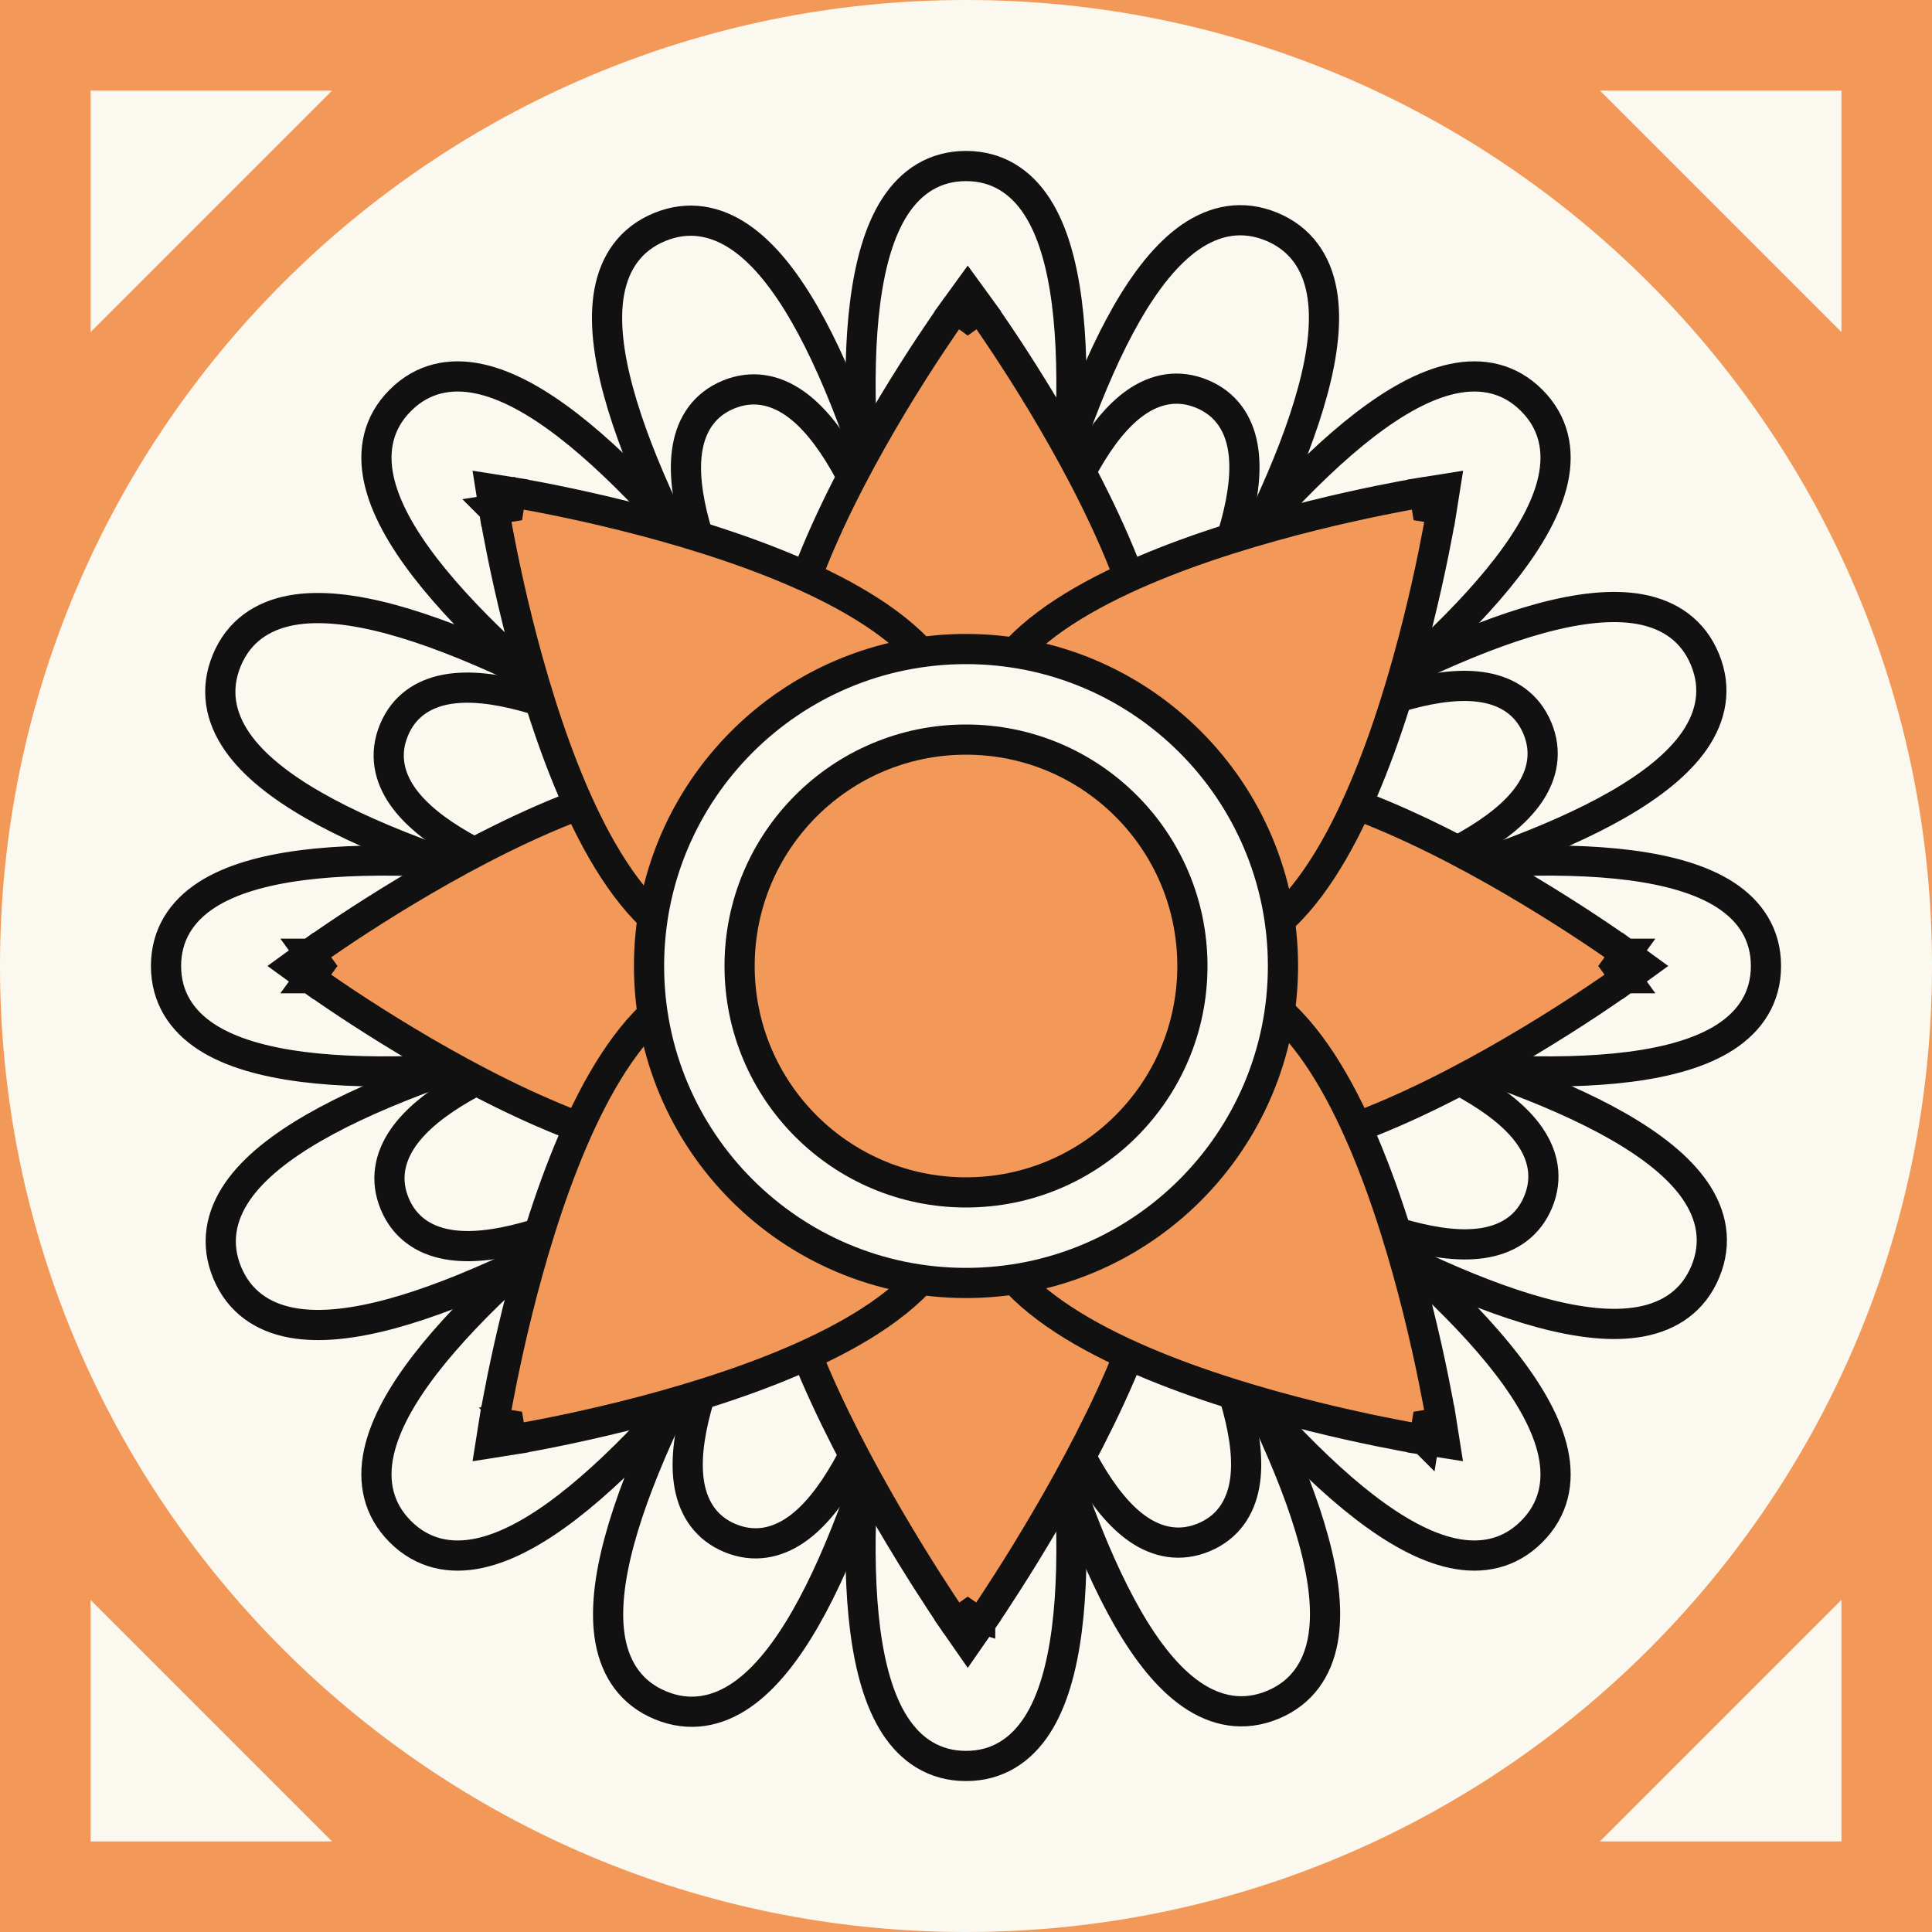
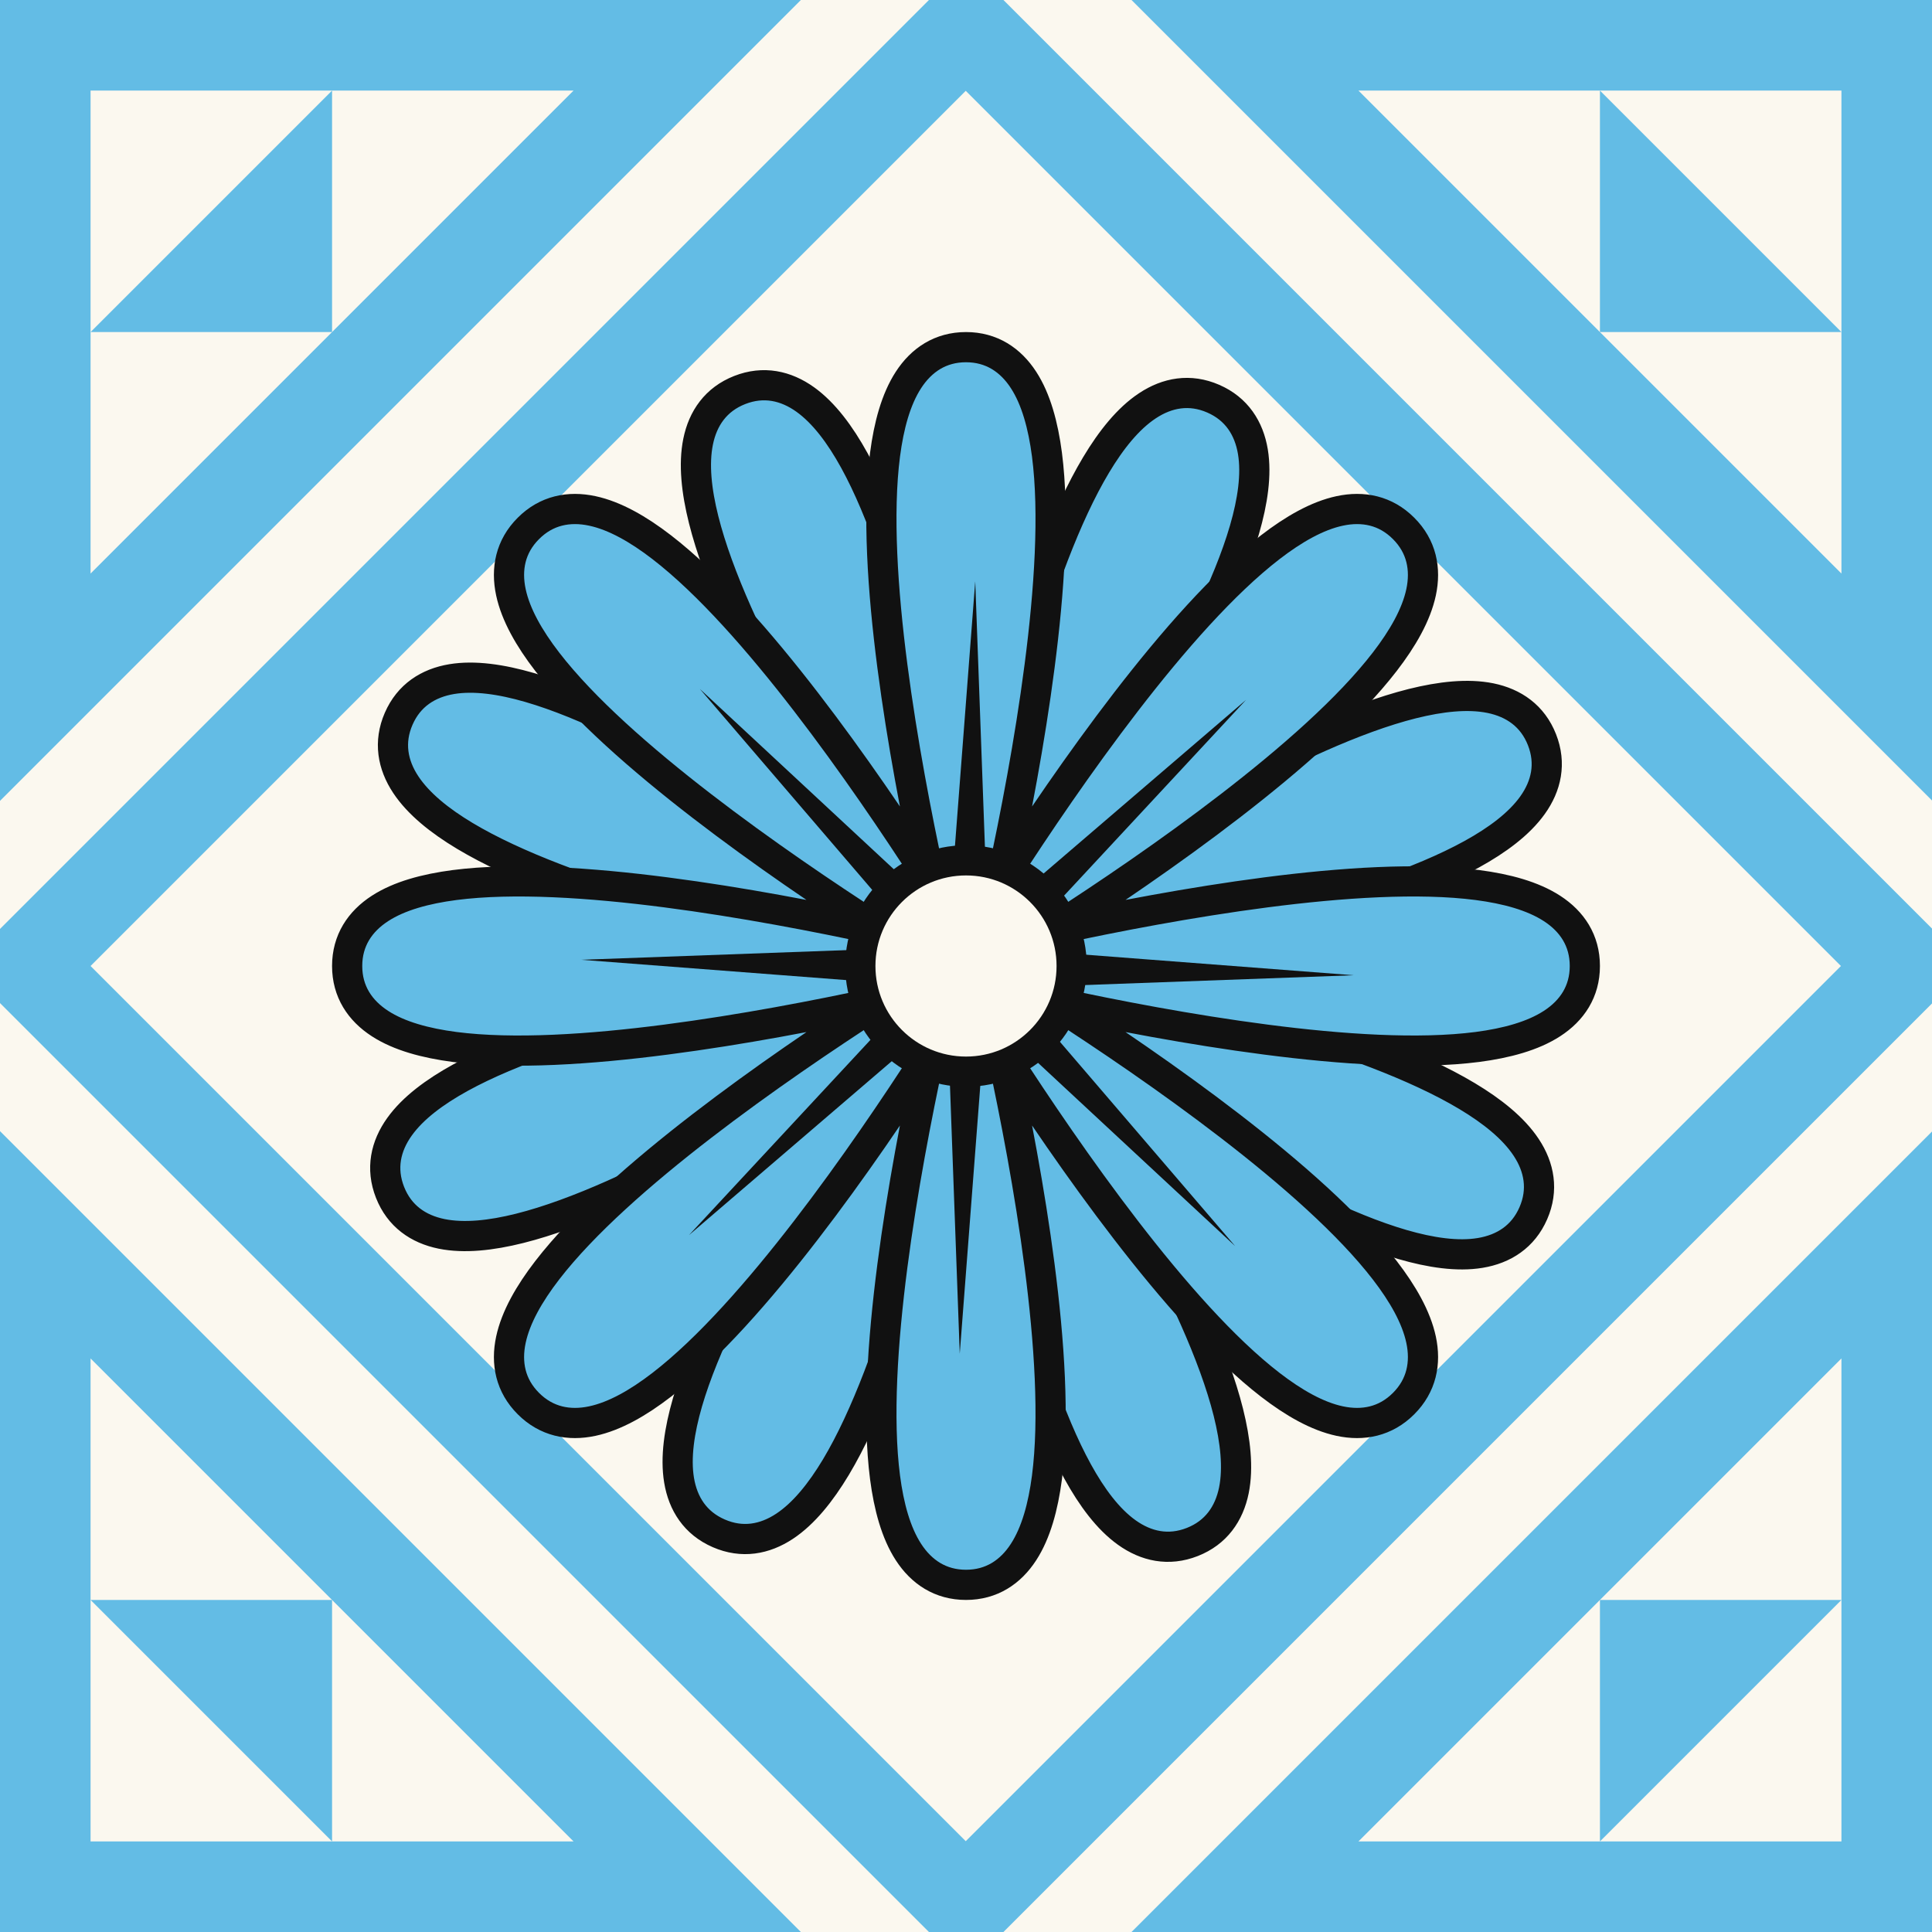
<svg xmlns="http://www.w3.org/2000/svg" width="64" height="64" viewBox="0 0 64 64" fill="none">
-   <g clip-path="url(#clip0_400_1703)">
-     <rect width="64" height="64" fill="#F2995A" />
-     <rect y="64" width="64" height="64" rx="32" transform="rotate(-90 0 64)" fill="#FBF8EF" />
-     <path d="M28.85 32.002C28.519 32.06 28.167 32.123 27.797 32.191C25.336 32.641 22.077 33.307 18.896 34.169C15.724 35.029 12.59 36.094 10.402 37.354C9.311 37.982 8.409 38.683 7.867 39.471C7.308 40.285 7.129 41.201 7.527 42.161C7.926 43.121 8.701 43.641 9.672 43.819C10.613 43.991 11.746 43.848 12.961 43.519C15.398 42.858 18.365 41.391 21.213 39.751C24.07 38.106 26.842 36.268 28.898 34.843C29.207 34.629 29.5 34.424 29.775 34.23C29.582 34.505 29.377 34.799 29.163 35.108C27.742 37.166 25.908 39.941 24.268 42.801C22.633 45.652 21.171 48.621 20.514 51.059C20.187 52.274 20.045 53.408 20.219 54.349C20.399 55.319 20.92 56.094 21.881 56.491C22.841 56.888 23.757 56.707 24.57 56.147C25.357 55.603 26.057 54.7 26.683 53.608C27.939 51.418 28.999 48.282 29.854 45.109C30.711 41.926 31.372 38.667 31.817 36.205C31.885 35.835 31.947 35.483 32.004 35.151C32.062 35.483 32.125 35.835 32.193 36.205C32.643 38.666 33.308 41.924 34.171 45.106C35.031 48.278 36.096 51.411 37.355 53.6C37.983 54.691 38.685 55.592 39.473 56.134C40.286 56.694 41.203 56.873 42.163 56.474C43.123 56.076 43.643 55.3 43.821 54.329C43.993 53.389 43.85 52.255 43.52 51.04C42.86 48.603 41.392 45.636 39.753 42.788C38.108 39.931 36.27 37.16 34.845 35.104C34.631 34.795 34.426 34.501 34.232 34.227C34.507 34.42 34.801 34.624 35.11 34.838C37.168 36.26 39.943 38.093 42.803 39.733C45.653 41.368 48.623 42.831 51.061 43.488C52.276 43.815 53.41 43.956 54.35 43.782C55.321 43.603 56.096 43.081 56.493 42.121C56.89 41.161 56.709 40.244 56.148 39.432C55.605 38.645 54.702 37.945 53.61 37.318C51.42 36.062 48.284 35.002 45.111 34.148C41.928 33.291 38.668 32.63 36.207 32.184C35.837 32.117 35.484 32.055 35.153 31.997C35.484 31.939 35.837 31.877 36.207 31.809C38.667 31.359 41.926 30.693 45.107 29.831C48.279 28.971 51.413 27.906 53.602 26.646C54.692 26.018 55.594 25.316 56.136 24.529C56.695 23.715 56.875 22.799 56.476 21.839C56.078 20.879 55.302 20.359 54.331 20.181C53.391 20.009 52.257 20.152 51.042 20.481C48.605 21.142 45.638 22.609 42.79 24.249C39.933 25.893 37.161 27.732 35.106 29.156C34.796 29.371 34.503 29.576 34.228 29.77C34.422 29.494 34.626 29.201 34.84 28.891C36.262 26.833 38.095 24.058 39.735 21.199C41.37 18.348 42.833 15.379 43.489 12.941C43.817 11.726 43.958 10.592 43.784 9.651C43.605 8.681 43.083 7.906 42.123 7.509C41.162 7.112 40.246 7.293 39.434 7.853C38.647 8.397 37.946 9.3 37.32 10.391C36.064 12.582 35.004 15.717 34.149 18.891C33.292 22.074 32.632 25.333 32.186 27.794C32.119 28.165 32.056 28.517 31.999 28.849C31.941 28.517 31.878 28.165 31.811 27.795C31.361 25.334 30.695 22.076 29.832 18.894C28.973 15.722 27.908 12.588 26.648 10.4C26.02 9.309 25.318 8.407 24.53 7.865C23.717 7.306 22.8 7.127 21.841 7.525C20.881 7.924 20.361 8.7 20.183 9.67C20.01 10.611 20.154 11.745 20.483 12.96C21.143 15.397 22.611 18.363 24.251 21.212C25.895 24.068 27.733 26.84 29.158 28.896C29.372 29.205 29.578 29.498 29.771 29.773C29.496 29.58 29.203 29.375 28.893 29.162C26.835 27.74 24.06 25.907 21.201 24.267C18.35 22.632 15.381 21.169 12.943 20.512C11.727 20.185 10.593 20.044 9.653 20.217C8.682 20.397 7.907 20.918 7.511 21.879C7.114 22.839 7.294 23.756 7.855 24.568C8.398 25.355 9.301 26.055 10.393 26.681C12.584 27.938 15.719 28.998 18.892 29.852C22.075 30.709 25.335 31.37 27.796 31.816C28.166 31.883 28.519 31.945 28.85 32.002Z" fill="#FBF8EF" stroke="#111111" />
-     <path d="M29.088 33.206C28.804 33.386 28.503 33.579 28.187 33.783C26.084 35.138 23.327 36.998 20.716 39.01C18.113 41.016 15.624 43.197 14.082 45.197C13.314 46.194 12.749 47.188 12.549 48.123C12.342 49.088 12.527 50.004 13.262 50.738C13.996 51.473 14.912 51.658 15.877 51.451C16.812 51.251 17.806 50.686 18.802 49.918C20.803 48.376 22.984 45.887 24.99 43.284C27.002 40.673 28.862 37.916 30.217 35.813C30.421 35.497 30.614 35.196 30.794 34.911C30.721 35.24 30.643 35.589 30.564 35.957C30.036 38.402 29.402 41.667 28.978 44.936C28.556 48.195 28.338 51.498 28.662 54.002C28.824 55.25 29.127 56.352 29.646 57.155C30.183 57.983 30.961 58.5 32 58.5C33.039 58.5 33.817 57.983 34.354 57.155C34.874 56.352 35.176 55.25 35.338 54.002C35.662 51.498 35.444 48.195 35.022 44.936C34.598 41.667 33.964 38.402 33.436 35.957C33.357 35.589 33.28 35.24 33.206 34.911C33.386 35.196 33.579 35.497 33.783 35.813C35.138 37.916 36.998 40.673 39.01 43.284C41.016 45.887 43.197 48.376 45.197 49.918C46.194 50.686 47.188 51.251 48.123 51.451C49.088 51.658 50.004 51.473 50.738 50.738C51.473 50.004 51.658 49.088 51.451 48.123C51.251 47.188 50.686 46.194 49.918 45.197C48.376 43.197 45.887 41.016 43.284 39.01C40.673 36.998 37.916 35.138 35.813 33.783C35.497 33.579 35.196 33.386 34.911 33.206C35.24 33.279 35.589 33.357 35.957 33.436C38.402 33.964 41.667 34.598 44.936 35.022C48.195 35.444 51.498 35.662 54.002 35.338C55.25 35.176 56.352 34.873 57.155 34.354C57.983 33.817 58.5 33.039 58.5 32C58.5 30.961 57.983 30.183 57.155 29.646C56.352 29.127 55.25 28.824 54.002 28.662C51.498 28.338 48.195 28.556 44.936 28.978C41.667 29.402 38.402 30.036 35.957 30.564C35.589 30.643 35.24 30.721 34.911 30.794C35.196 30.614 35.497 30.421 35.813 30.217C37.916 28.862 40.673 27.002 43.284 24.99C45.887 22.984 48.376 20.802 49.918 18.802C50.686 17.805 51.251 16.812 51.451 15.877C51.658 14.912 51.473 13.996 50.738 13.262C50.004 12.527 49.088 12.342 48.123 12.549C47.188 12.749 46.194 13.314 45.197 14.082C43.197 15.624 41.016 18.113 39.01 20.716C36.998 23.327 35.138 26.084 33.783 28.187C33.579 28.503 33.386 28.804 33.206 29.088C33.28 28.76 33.357 28.411 33.436 28.043C33.964 25.598 34.598 22.333 35.022 19.064C35.444 15.805 35.662 12.502 35.338 9.998C35.176 8.75 34.874 7.648 34.354 6.845C33.817 6.017 33.039 5.5 32 5.5C30.961 5.5 30.183 6.017 29.646 6.845C29.127 7.648 28.824 8.75 28.662 9.998C28.338 12.502 28.556 15.805 28.978 19.064C29.402 22.333 30.036 25.598 30.564 28.043C30.643 28.411 30.721 28.76 30.794 29.088C30.614 28.804 30.421 28.503 30.217 28.187C28.862 26.084 27.002 23.327 24.99 20.716C22.984 18.113 20.803 15.624 18.802 14.082C17.806 13.314 16.812 12.749 15.877 12.549C14.912 12.342 13.996 12.527 13.262 13.262C12.527 13.996 12.342 14.912 12.549 15.877C12.749 16.812 13.314 17.805 14.082 18.802C15.624 20.802 18.113 22.984 20.716 24.99C23.327 27.002 26.084 28.862 28.187 30.217C28.503 30.421 28.804 30.614 29.088 30.794C28.76 30.721 28.411 30.643 28.043 30.564C25.598 30.036 22.333 29.402 19.064 28.978C15.805 28.556 12.502 28.338 9.998 28.662C8.75 28.824 7.648 29.127 6.845 29.646C6.017 30.183 5.5 30.961 5.5 32C5.5 33.039 6.017 33.817 6.845 34.354C7.648 34.873 8.75 35.176 9.998 35.338C12.502 35.662 15.805 35.444 19.064 35.022C22.333 34.598 25.598 33.964 28.043 33.436C28.411 33.357 28.76 33.279 29.088 33.206Z" fill="#FBF8EF" stroke="#111111" />
-     <path d="M29.718 29.68C29.751 29.728 29.784 29.775 29.816 29.822C29.769 29.79 29.722 29.757 29.674 29.724C28.088 28.631 25.95 27.221 23.745 25.959C21.549 24.703 19.253 23.573 17.363 23.066C16.421 22.813 15.529 22.7 14.781 22.839C14.003 22.984 13.37 23.407 13.049 24.188C12.726 24.97 12.877 25.715 13.327 26.366C13.76 26.992 14.472 27.541 15.319 28.025C17.018 28.997 19.443 29.813 21.886 30.469C24.34 31.127 26.851 31.634 28.746 31.975C28.803 31.985 28.86 31.996 28.916 32.006C28.86 32.016 28.803 32.026 28.746 32.037C26.852 32.385 24.343 32.9 21.892 33.567C19.45 34.231 17.029 35.056 15.333 36.034C14.488 36.521 13.778 37.072 13.347 37.7C12.899 38.352 12.751 39.098 13.076 39.878C13.401 40.658 14.035 41.079 14.813 41.221C15.562 41.358 16.453 41.242 17.394 40.986C19.283 40.472 21.575 39.334 23.766 38.07C25.966 36.801 28.1 35.383 29.682 34.285C29.73 34.251 29.777 34.218 29.824 34.186C29.791 34.233 29.759 34.28 29.726 34.328C28.633 35.913 27.222 38.052 25.961 40.257C24.704 42.453 23.575 44.748 23.067 46.639C22.815 47.581 22.702 48.473 22.841 49.221C22.986 49.999 23.409 50.632 24.19 50.953C24.971 51.275 25.717 51.125 26.368 50.675C26.994 50.242 27.542 49.529 28.026 48.683C28.999 46.984 29.815 44.559 30.471 42.116C31.129 39.662 31.635 37.151 31.977 35.256C31.987 35.199 31.997 35.142 32.007 35.086C32.017 35.142 32.028 35.198 32.038 35.256C32.386 37.15 32.902 39.659 33.569 42.11C34.233 44.551 35.057 46.973 36.036 48.669C36.523 49.514 37.074 50.224 37.701 50.655C38.354 51.103 39.1 51.251 39.88 50.926C40.66 50.601 41.081 49.967 41.223 49.189C41.359 48.44 41.243 47.549 40.988 46.608C40.474 44.719 39.336 42.427 38.072 40.236C36.803 38.035 35.385 35.901 34.286 34.32C34.253 34.272 34.22 34.225 34.188 34.178C34.234 34.211 34.282 34.243 34.33 34.276C35.915 35.369 38.054 36.78 40.258 38.041C42.455 39.298 44.75 40.427 46.641 40.934C47.583 41.187 48.475 41.3 49.223 41.161C50.001 41.016 50.633 40.593 50.955 39.812C51.277 39.031 51.127 38.285 50.676 37.634C50.244 37.008 49.531 36.46 48.685 35.975C46.986 35.003 44.561 34.187 42.117 33.531C39.664 32.873 37.153 32.367 35.257 32.025C35.2 32.015 35.144 32.005 35.087 31.995C35.144 31.985 35.2 31.974 35.257 31.964C37.151 31.615 39.661 31.1 42.112 30.433C44.553 29.769 46.975 28.945 48.671 27.966C49.515 27.479 50.226 26.928 50.657 26.301C51.104 25.648 51.252 24.902 50.928 24.122C50.603 23.342 49.969 22.921 49.191 22.779C48.442 22.642 47.55 22.758 46.609 23.014C44.72 23.528 42.429 24.666 40.237 25.93C38.037 27.199 35.903 28.617 34.322 29.716C34.274 29.749 34.227 29.782 34.18 29.814C34.212 29.768 34.245 29.72 34.278 29.672C35.371 28.087 36.781 25.948 38.043 23.743C39.3 21.547 40.429 19.252 40.936 17.361C41.189 16.419 41.302 15.527 41.163 14.779C41.018 14.001 40.595 13.369 39.813 13.047C39.032 12.725 38.286 12.875 37.636 13.325C37.01 13.758 36.461 14.471 35.977 15.317C35.005 17.016 34.189 19.441 33.533 21.885C32.875 24.338 32.368 26.849 32.027 28.745C32.017 28.802 32.006 28.858 31.996 28.915C31.986 28.858 31.976 28.802 31.965 28.745C31.617 26.851 31.102 24.341 30.435 21.89C29.771 19.449 28.946 17.027 27.968 15.331C27.481 14.486 26.93 13.776 26.302 13.345C25.65 12.898 24.904 12.75 24.123 13.074C23.343 13.399 22.922 14.033 22.781 14.812C22.644 15.56 22.76 16.451 23.016 17.392C23.53 19.282 24.667 21.573 25.932 23.765C27.201 25.965 28.619 28.099 29.718 29.68Z" fill="#FBF8EF" stroke="#111111" />
-     <path d="M53.562 31.999L53.856 32.404L54.413 31.999L53.856 31.594L53.562 31.999ZM53.562 31.999C53.856 32.404 53.856 32.404 53.856 32.404L53.855 32.404L53.853 32.406L53.846 32.411L53.816 32.433C53.79 32.451 53.752 32.478 53.702 32.514C53.603 32.584 53.458 32.685 53.272 32.812C52.902 33.067 52.37 33.423 51.723 33.832C50.431 34.65 48.673 35.686 46.821 36.548C44.979 37.405 43 38.111 41.276 38.23C39.538 38.351 37.94 37.872 37.115 36.223C36.39 34.773 36.015 33.395 36.015 31.999C36.015 30.603 36.39 29.225 37.115 27.775C37.94 26.126 39.538 25.647 41.276 25.767C43 25.887 44.979 26.593 46.821 27.45C48.673 28.311 50.431 29.348 51.723 30.166C52.37 30.575 52.902 30.931 53.272 31.185C53.458 31.312 53.603 31.414 53.702 31.484C53.752 31.519 53.79 31.547 53.816 31.565L53.846 31.587L53.853 31.592L53.855 31.594L53.856 31.594C53.856 31.594 53.856 31.594 53.562 31.999Z" fill="#F2995A" stroke="#111111" />
-     <path d="M10.562 31.999L10.268 31.594L9.711 31.999L10.268 32.404L10.562 31.999ZM10.562 31.999C10.268 32.404 10.268 32.404 10.268 32.404L10.269 32.404L10.271 32.406L10.278 32.411L10.308 32.433C10.334 32.451 10.372 32.478 10.422 32.514C10.521 32.584 10.666 32.685 10.852 32.812C11.222 33.067 11.754 33.423 12.401 33.832C13.693 34.65 15.451 35.686 17.303 36.548C19.145 37.405 21.124 38.111 22.848 38.23C24.586 38.351 26.184 37.872 27.009 36.222C27.734 34.773 28.109 33.395 28.109 31.999C28.109 30.603 27.734 29.225 27.009 27.775C26.184 26.126 24.586 25.647 22.848 25.767C21.124 25.887 19.145 26.593 17.303 27.45C15.451 28.312 13.693 29.348 12.401 30.166C11.754 30.575 11.222 30.931 10.852 31.186C10.666 31.313 10.521 31.414 10.422 31.484C10.372 31.52 10.334 31.547 10.308 31.565L10.278 31.587L10.271 31.592L10.269 31.594L10.268 31.594C10.268 31.594 10.268 31.594 10.562 31.999Z" fill="#F2995A" stroke="#111111" />
-     <path d="M32.058 10.499L32.463 10.205L32.058 9.648L31.654 10.205L32.058 10.499ZM32.058 10.499C32.463 10.205 32.463 10.205 32.463 10.206L32.463 10.206L32.465 10.208L32.471 10.216L32.492 10.246C32.51 10.272 32.538 10.31 32.573 10.359C32.643 10.459 32.745 10.604 32.872 10.789C33.126 11.16 33.482 11.692 33.891 12.339C34.709 13.63 35.745 15.388 36.607 17.24C37.464 19.082 38.17 21.062 38.29 22.786C38.41 24.523 37.931 26.121 36.282 26.946C34.832 27.671 33.454 28.047 32.058 28.047C30.662 28.047 29.284 27.671 27.834 26.946C26.185 26.121 25.706 24.523 25.826 22.786C25.946 21.062 26.652 19.082 27.509 17.24C28.371 15.388 29.407 13.63 30.225 12.339C30.634 11.692 30.991 11.16 31.245 10.789C31.372 10.604 31.473 10.459 31.544 10.359C31.579 10.31 31.606 10.272 31.624 10.246L31.646 10.216L31.651 10.208L31.653 10.206L31.653 10.206C31.653 10.205 31.654 10.205 32.058 10.499Z" fill="#F2995A" stroke="#111111" />
-     <path d="M32.058 53.499L31.647 53.784L32.058 54.375L32.468 53.784L32.058 53.499ZM32.058 53.499C32.468 53.784 32.468 53.784 32.469 53.784L32.469 53.783L32.471 53.781L32.476 53.773L32.499 53.74C32.518 53.712 32.546 53.671 32.583 53.617C32.656 53.509 32.763 53.35 32.896 53.149C33.161 52.746 33.534 52.17 33.962 51.474C34.816 50.083 35.895 48.207 36.786 46.277C37.67 44.36 38.394 42.336 38.491 40.667C38.54 39.829 38.433 39.032 38.064 38.376C37.684 37.703 37.057 37.233 36.181 37.014C35.354 36.807 34.687 36.809 34.039 36.858C33.836 36.874 33.642 36.893 33.448 36.913C33.014 36.956 32.583 36.999 32.06 36.999C31.537 36.999 31.106 36.956 30.672 36.913C30.478 36.893 30.284 36.874 30.081 36.858C29.433 36.809 28.766 36.807 27.939 37.014C27.063 37.233 26.436 37.703 26.056 38.376C25.686 39.032 25.58 39.829 25.628 40.667C25.724 42.336 26.448 44.36 27.332 46.277C28.222 48.207 29.301 50.083 30.155 51.474C30.582 52.17 30.954 52.746 31.22 53.149C31.353 53.35 31.459 53.508 31.532 53.617C31.569 53.671 31.598 53.712 31.617 53.74L31.639 53.773L31.645 53.781L31.646 53.783L31.647 53.784C31.647 53.784 31.647 53.784 32.058 53.499Z" fill="#F2995A" stroke="#111111" />
-     <path d="M47.264 16.796L47.758 16.875L47.866 16.195L47.186 16.303L47.264 16.796ZM47.264 16.796C47.758 16.875 47.758 16.875 47.758 16.875L47.758 16.876L47.758 16.878L47.756 16.888L47.75 16.924C47.745 16.956 47.737 17.002 47.727 17.061C47.707 17.181 47.676 17.356 47.635 17.577C47.552 18.019 47.428 18.647 47.26 19.393C46.925 20.885 46.415 22.861 45.715 24.78C45.018 26.688 44.118 28.587 42.983 29.891C41.84 31.204 40.371 31.996 38.621 31.413C37.084 30.9 35.844 30.192 34.857 29.204C33.87 28.218 33.161 26.977 32.648 25.44C32.065 23.69 32.857 22.221 34.17 21.078C35.474 19.944 37.373 19.043 39.281 18.346C41.2 17.646 43.176 17.136 44.667 16.801C45.414 16.633 46.042 16.509 46.484 16.426C46.705 16.385 46.88 16.354 46.999 16.334C47.059 16.323 47.105 16.316 47.137 16.311L47.173 16.305L47.182 16.303L47.185 16.303L47.186 16.303C47.186 16.303 47.186 16.303 47.264 16.796Z" fill="#F2995A" stroke="#111111" />
-     <path d="M16.858 47.202L16.364 47.124L16.256 47.804L16.937 47.696L16.858 47.202ZM16.858 47.202C16.937 47.696 16.937 47.696 16.937 47.696L16.938 47.696L16.94 47.696L16.95 47.694L16.986 47.688C17.017 47.683 17.064 47.675 17.123 47.665C17.243 47.644 17.418 47.614 17.639 47.572C18.081 47.49 18.709 47.366 19.455 47.198C20.947 46.863 22.923 46.352 24.842 45.652C26.75 44.956 28.649 44.055 29.953 42.921C31.267 41.777 32.058 40.309 31.475 38.559C30.962 37.021 30.254 35.781 29.267 34.794C28.28 33.807 27.04 33.098 25.502 32.586C23.752 32.002 22.284 32.794 21.14 34.108C20.006 35.411 19.105 37.31 18.408 39.219C17.708 41.138 17.198 43.113 16.863 44.605C16.695 45.352 16.571 45.98 16.488 46.422C16.447 46.643 16.416 46.817 16.396 46.937C16.385 46.997 16.378 47.043 16.372 47.075L16.366 47.111L16.365 47.12L16.365 47.123L16.364 47.123C16.364 47.124 16.364 47.124 16.858 47.202Z" fill="#F2995A" stroke="#111111" />
-     <path d="M16.857 16.796L16.936 16.302L16.255 16.194L16.363 16.875L16.857 16.796ZM16.857 16.796C16.936 16.302 16.936 16.302 16.936 16.302L16.937 16.302L16.939 16.303L16.949 16.304L16.985 16.31C17.016 16.315 17.062 16.323 17.122 16.333C17.242 16.354 17.417 16.385 17.638 16.426C18.08 16.508 18.708 16.633 19.455 16.8C20.947 17.135 22.923 17.646 24.842 18.346C26.75 19.042 28.65 19.943 29.953 21.077C31.267 22.221 32.059 23.689 31.476 25.439C30.963 26.977 30.255 28.217 29.268 29.204C28.281 30.191 27.041 30.9 25.503 31.412C23.753 31.996 22.284 31.204 21.141 29.89C20.006 28.587 19.105 26.688 18.408 24.779C17.708 22.861 17.197 20.885 16.862 19.393C16.694 18.646 16.57 18.018 16.487 17.576C16.446 17.355 16.415 17.181 16.395 17.061C16.384 17.001 16.377 16.955 16.371 16.924L16.366 16.888L16.364 16.878L16.364 16.876L16.363 16.875C16.363 16.875 16.363 16.875 16.857 16.796Z" fill="#F2995A" stroke="#111111" />
-     <path d="M47.261 47.202L47.182 47.696L47.862 47.803L47.754 47.123L47.261 47.202ZM47.261 47.202C47.754 47.123 47.754 47.123 47.754 47.123L47.754 47.122L47.754 47.12L47.752 47.11L47.746 47.074C47.741 47.043 47.733 46.996 47.723 46.937C47.703 46.817 47.672 46.642 47.631 46.421C47.548 45.98 47.424 45.352 47.256 44.605C46.921 43.113 46.411 41.137 45.711 39.218C45.014 37.31 44.114 35.411 42.979 34.107C41.836 32.793 40.367 32.002 38.617 32.585C37.08 33.098 35.84 33.806 34.853 34.793C33.866 35.78 33.157 37.02 32.644 38.558C32.061 40.308 32.853 41.776 34.166 42.92C35.47 44.054 37.369 44.955 39.277 45.652C41.196 46.352 43.172 46.862 44.663 47.197C45.41 47.365 46.038 47.489 46.48 47.572C46.701 47.613 46.876 47.644 46.995 47.664C47.055 47.675 47.102 47.682 47.133 47.688L47.169 47.694L47.178 47.695L47.181 47.695L47.182 47.696C47.182 47.696 47.182 47.696 47.261 47.202Z" fill="#F2995A" stroke="#111111" />
-     <rect x="21.5" y="21.5" width="21" height="21" rx="10.5" fill="#FBF8EF" stroke="#111111" />
-     <rect x="24.5" y="24.5" width="15" height="15" rx="7.5" fill="#F2995A" stroke="#111111" />
-     <path d="M61 53V61H53L61 53Z" fill="#FBF8EF" />
-     <path d="M53 3H61V11L53 3Z" fill="#FBF8EF" />
-     <path d="M11 3H3V11L11 3Z" fill="#FBF8EF" />
-     <path d="M11 61H3V53L11 61Z" fill="#FBF8EF" />
+   <g clip-path="url(#clip0_2741_2092)">
+     <rect width="64" height="64" fill="#63BCE5" />
+     <rect x="-3.349" y="32" width="50" height="50" transform="rotate(-45 -3.34889 32)" fill="#63BCE5" />
+     <rect x="-3.349" y="32" width="50" height="50" transform="rotate(-45 -3.34889 32)" stroke="#FBF8EF" stroke-width="3" />
+     <rect width="41" height="41" transform="translate(3 32) rotate(-45)" fill="#FBF8EF" />
+     <path d="M24.503 12.92C25.29 12.611 26.033 12.774 26.676 13.235C27.294 13.678 27.831 14.399 28.301 15.253C29.245 16.968 30.022 19.406 30.637 21.861C31.255 24.324 31.72 26.843 32.03 28.744C32.04 28.803 32.048 28.862 32.057 28.92C32.069 28.863 32.08 28.805 32.092 28.746C32.471 26.858 33.027 24.357 33.735 21.917C34.439 19.487 35.304 17.079 36.31 15.4C36.811 14.564 37.373 13.863 38.008 13.443C38.667 13.005 39.416 12.869 40.191 13.207C40.965 13.544 41.375 14.186 41.504 14.966C41.628 15.717 41.498 16.607 41.226 17.544C40.681 19.424 39.506 21.696 38.206 23.866C36.901 26.045 35.448 28.155 34.323 29.718C34.288 29.767 34.251 29.815 34.217 29.863C34.266 29.83 34.316 29.796 34.366 29.763C35.969 28.696 38.131 27.322 40.356 26.097C42.573 24.877 44.886 23.785 46.785 23.309C47.731 23.073 48.624 22.975 49.37 23.126C50.145 23.284 50.771 23.717 51.08 24.503C51.389 25.29 51.226 26.033 50.765 26.676C50.322 27.295 49.601 27.831 48.747 28.301C47.032 29.245 44.594 30.022 42.14 30.637C39.677 31.254 37.157 31.719 35.257 32.029C35.197 32.038 35.138 32.047 35.08 32.056C35.138 32.068 35.197 32.078 35.255 32.09C37.143 32.47 39.644 33.026 42.083 33.733C44.513 34.438 46.921 35.304 48.6 36.31C49.436 36.811 50.137 37.373 50.557 38.008C50.994 38.667 51.131 39.416 50.793 40.191C50.456 40.965 49.814 41.376 49.033 41.505C48.283 41.629 47.394 41.498 46.457 41.226C44.577 40.681 42.304 39.506 40.134 38.205C37.956 36.9 35.846 35.447 34.283 34.322C34.234 34.287 34.186 34.252 34.139 34.217C34.171 34.266 34.205 34.315 34.238 34.365C35.305 35.968 36.679 38.13 37.904 40.355C39.124 42.572 40.215 44.886 40.691 46.785C40.927 47.731 41.025 48.624 40.874 49.37C40.716 50.146 40.283 50.771 39.497 51.08C38.71 51.389 37.967 51.226 37.324 50.765C36.705 50.322 36.169 49.601 35.699 48.747C34.755 47.032 33.979 44.593 33.364 42.139C32.746 39.675 32.282 37.156 31.972 35.255C31.962 35.196 31.953 35.138 31.944 35.08C31.932 35.137 31.922 35.196 31.91 35.254C31.531 37.142 30.974 39.643 30.266 42.082C29.561 44.512 28.697 46.92 27.691 48.6C27.189 49.436 26.627 50.137 25.992 50.558C25.332 50.995 24.584 51.131 23.809 50.793C23.034 50.456 22.624 49.814 22.495 49.033C22.371 48.283 22.502 47.393 22.773 46.456C23.319 44.576 24.494 42.304 25.794 40.133C27.1 37.955 28.553 35.845 29.678 34.282C29.713 34.233 29.748 34.185 29.782 34.138C29.734 34.17 29.685 34.204 29.636 34.237C28.032 35.304 25.87 36.679 23.645 37.904C21.428 39.124 19.113 40.215 17.214 40.691C16.269 40.928 15.375 41.025 14.63 40.874C13.854 40.717 13.229 40.283 12.92 39.497C12.611 38.71 12.774 37.967 13.235 37.324C13.678 36.705 14.399 36.169 15.253 35.699C16.968 34.755 19.407 33.979 21.861 33.364C24.325 32.746 26.845 32.282 28.745 31.971C28.805 31.962 28.864 31.952 28.922 31.943C28.864 31.931 28.805 31.921 28.746 31.909C26.858 31.53 24.357 30.974 21.918 30.266C19.488 29.562 17.08 28.697 15.4 27.691C14.564 27.19 13.863 26.627 13.442 25.992C13.005 25.333 12.869 24.584 13.207 23.809C13.544 23.035 14.186 22.625 14.966 22.496C15.717 22.372 16.607 22.502 17.543 22.774C19.424 23.319 21.696 24.494 23.866 25.795C26.045 27.1 28.156 28.552 29.719 29.677C29.767 29.712 29.815 29.747 29.862 29.782C29.829 29.733 29.796 29.684 29.763 29.635C28.696 28.031 27.322 25.869 26.097 23.644C24.877 21.428 23.785 19.114 23.309 17.215C23.072 16.269 22.974 15.376 23.126 14.63C23.283 13.854 23.717 13.229 24.503 12.92Z" fill="#63BCE5" stroke="#111111" />
+     <path d="M32 11.5C32.845 11.5 33.477 11.924 33.907 12.588C34.321 13.226 34.556 14.094 34.682 15.06C34.933 17.002 34.764 19.555 34.438 22.064C34.112 24.583 33.624 27.098 33.218 28.98C33.205 29.039 33.191 29.096 33.179 29.153C33.21 29.104 33.242 29.054 33.274 29.004C34.318 27.386 35.751 25.262 37.301 23.25C38.845 21.246 40.53 19.321 42.081 18.126C42.853 17.531 43.634 17.084 44.378 16.925C45.152 16.759 45.899 16.906 46.496 17.504C47.093 18.101 47.241 18.848 47.075 19.622C46.916 20.366 46.469 21.147 45.874 21.919C44.679 23.47 42.754 25.155 40.75 26.699C38.738 28.25 36.614 29.682 34.996 30.726C34.946 30.758 34.895 30.789 34.846 30.82C34.903 30.808 34.961 30.795 35.02 30.782C36.902 30.376 39.417 29.888 41.935 29.561C44.445 29.236 46.998 29.067 48.94 29.318C49.906 29.444 50.773 29.679 51.412 30.093C52.076 30.523 52.5 31.155 52.5 32C52.5 32.845 52.076 33.477 51.412 33.907C50.773 34.321 49.906 34.556 48.94 34.682C46.998 34.933 44.445 34.764 41.935 34.438C39.417 34.112 36.902 33.624 35.02 33.218C34.961 33.205 34.903 33.191 34.846 33.179C34.895 33.211 34.946 33.242 34.996 33.274C36.614 34.318 38.738 35.751 40.75 37.301C42.754 38.845 44.679 40.53 45.874 42.081C46.469 42.853 46.916 43.634 47.075 44.378C47.241 45.152 47.093 45.899 46.496 46.496C45.899 47.093 45.152 47.241 44.378 47.075C43.634 46.916 42.853 46.469 42.081 45.874C40.53 44.679 38.845 42.754 37.301 40.75C35.751 38.738 34.318 36.614 33.274 34.996C33.242 34.946 33.211 34.895 33.179 34.846C33.191 34.903 33.205 34.961 33.218 35.02C33.624 36.902 34.112 39.417 34.438 41.935C34.764 44.445 34.933 46.998 34.682 48.94C34.556 49.906 34.321 50.773 33.907 51.412C33.477 52.076 32.845 52.5 32 52.5C31.155 52.5 30.523 52.076 30.093 51.412C29.679 50.773 29.444 49.906 29.318 48.94C29.067 46.998 29.236 44.445 29.561 41.935C29.888 39.417 30.376 36.902 30.782 35.02C30.795 34.961 30.808 34.903 30.82 34.846C30.789 34.895 30.758 34.946 30.726 34.996C29.682 36.614 28.25 38.738 26.699 40.75C25.155 42.754 23.47 44.679 21.919 45.874C21.147 46.469 20.366 46.916 19.622 47.075C18.848 47.241 18.101 47.093 17.504 46.496C16.906 45.899 16.759 45.152 16.925 44.378C17.084 43.634 17.531 42.853 18.126 42.081C19.321 40.53 21.246 38.845 23.25 37.301C25.262 35.751 27.386 34.318 29.004 33.274C29.054 33.242 29.104 33.21 29.153 33.179C29.096 33.191 29.039 33.205 28.98 33.218C27.098 33.624 24.583 34.112 22.064 34.438C19.555 34.764 17.002 34.933 15.06 34.682C14.094 34.556 13.226 34.321 12.588 33.907C11.924 33.477 11.5 32.845 11.5 32C11.5 31.155 11.924 30.523 12.588 30.093C13.226 29.679 14.094 29.444 15.06 29.318C17.002 29.067 19.555 29.236 22.064 29.561C24.583 29.888 27.098 30.376 28.98 30.782C29.039 30.795 29.096 30.808 29.153 30.82C29.104 30.789 29.054 30.758 29.004 30.726C27.386 29.682 25.262 28.25 23.25 26.699C21.246 25.155 19.321 23.47 18.126 21.919C17.531 21.147 17.084 20.366 16.925 19.622C16.759 18.848 16.906 18.101 17.504 17.504C18.101 16.906 18.848 16.759 19.622 16.925C20.366 17.084 21.147 17.531 21.919 18.126C23.47 19.321 25.155 21.246 26.699 23.25C28.25 25.262 29.682 27.386 30.726 29.004C30.758 29.054 30.789 29.104 30.82 29.153C30.808 29.096 30.795 29.039 30.782 28.98C30.376 27.098 29.888 24.583 29.561 22.064C29.236 19.555 29.067 17.002 29.318 15.06C29.444 14.094 29.679 13.226 30.093 12.588C30.523 11.924 31.155 11.5 32 11.5Z" fill="#63BCE5" stroke="#111111" />
+     <path d="M32.306 19.256L32.717 30.526L41.277 23.184L33.599 31.444L44.843 32.306L33.573 32.717L40.915 41.278L32.655 33.599L31.793 44.844L31.382 33.574L22.822 40.916L30.5 32.656L19.256 31.794L30.526 31.383L23.184 22.822L31.444 30.501L32.306 19.256Z" fill="#111111" />
+     <rect x="28.5" y="28.5" width="7" height="7" rx="3.5" fill="#FBF8EF" stroke="#111111" />
+     <path d="M61 45V61H45L61 45Z" fill="#FBF8EF" />
+     <path d="M45 3H61V19L45 3Z" fill="#FBF8EF" />
+     <path d="M19 3H3V19L19 3Z" fill="#FBF8EF" />
+     <path d="M19 61H3V45L19 61Z" fill="#FBF8EF" />
+     <path d="M3 53H11V61L3 53Z" fill="#63BCE5" />
+     <path d="M11 3V11H3L11 3Z" fill="#63BCE5" />
+     <path d="M61 11L53 11V3L61 11Z" fill="#63BCE5" />
+     <path d="M53 61V53H61L53 61Z" fill="#63BCE5" />
  </g>
  <defs>
-     <clipPath id="clip0_400_1703">
+     <clipPath id="clip0_2741_2092">
      <rect width="64" height="64" fill="white" />
    </clipPath>
  </defs>
</svg>
